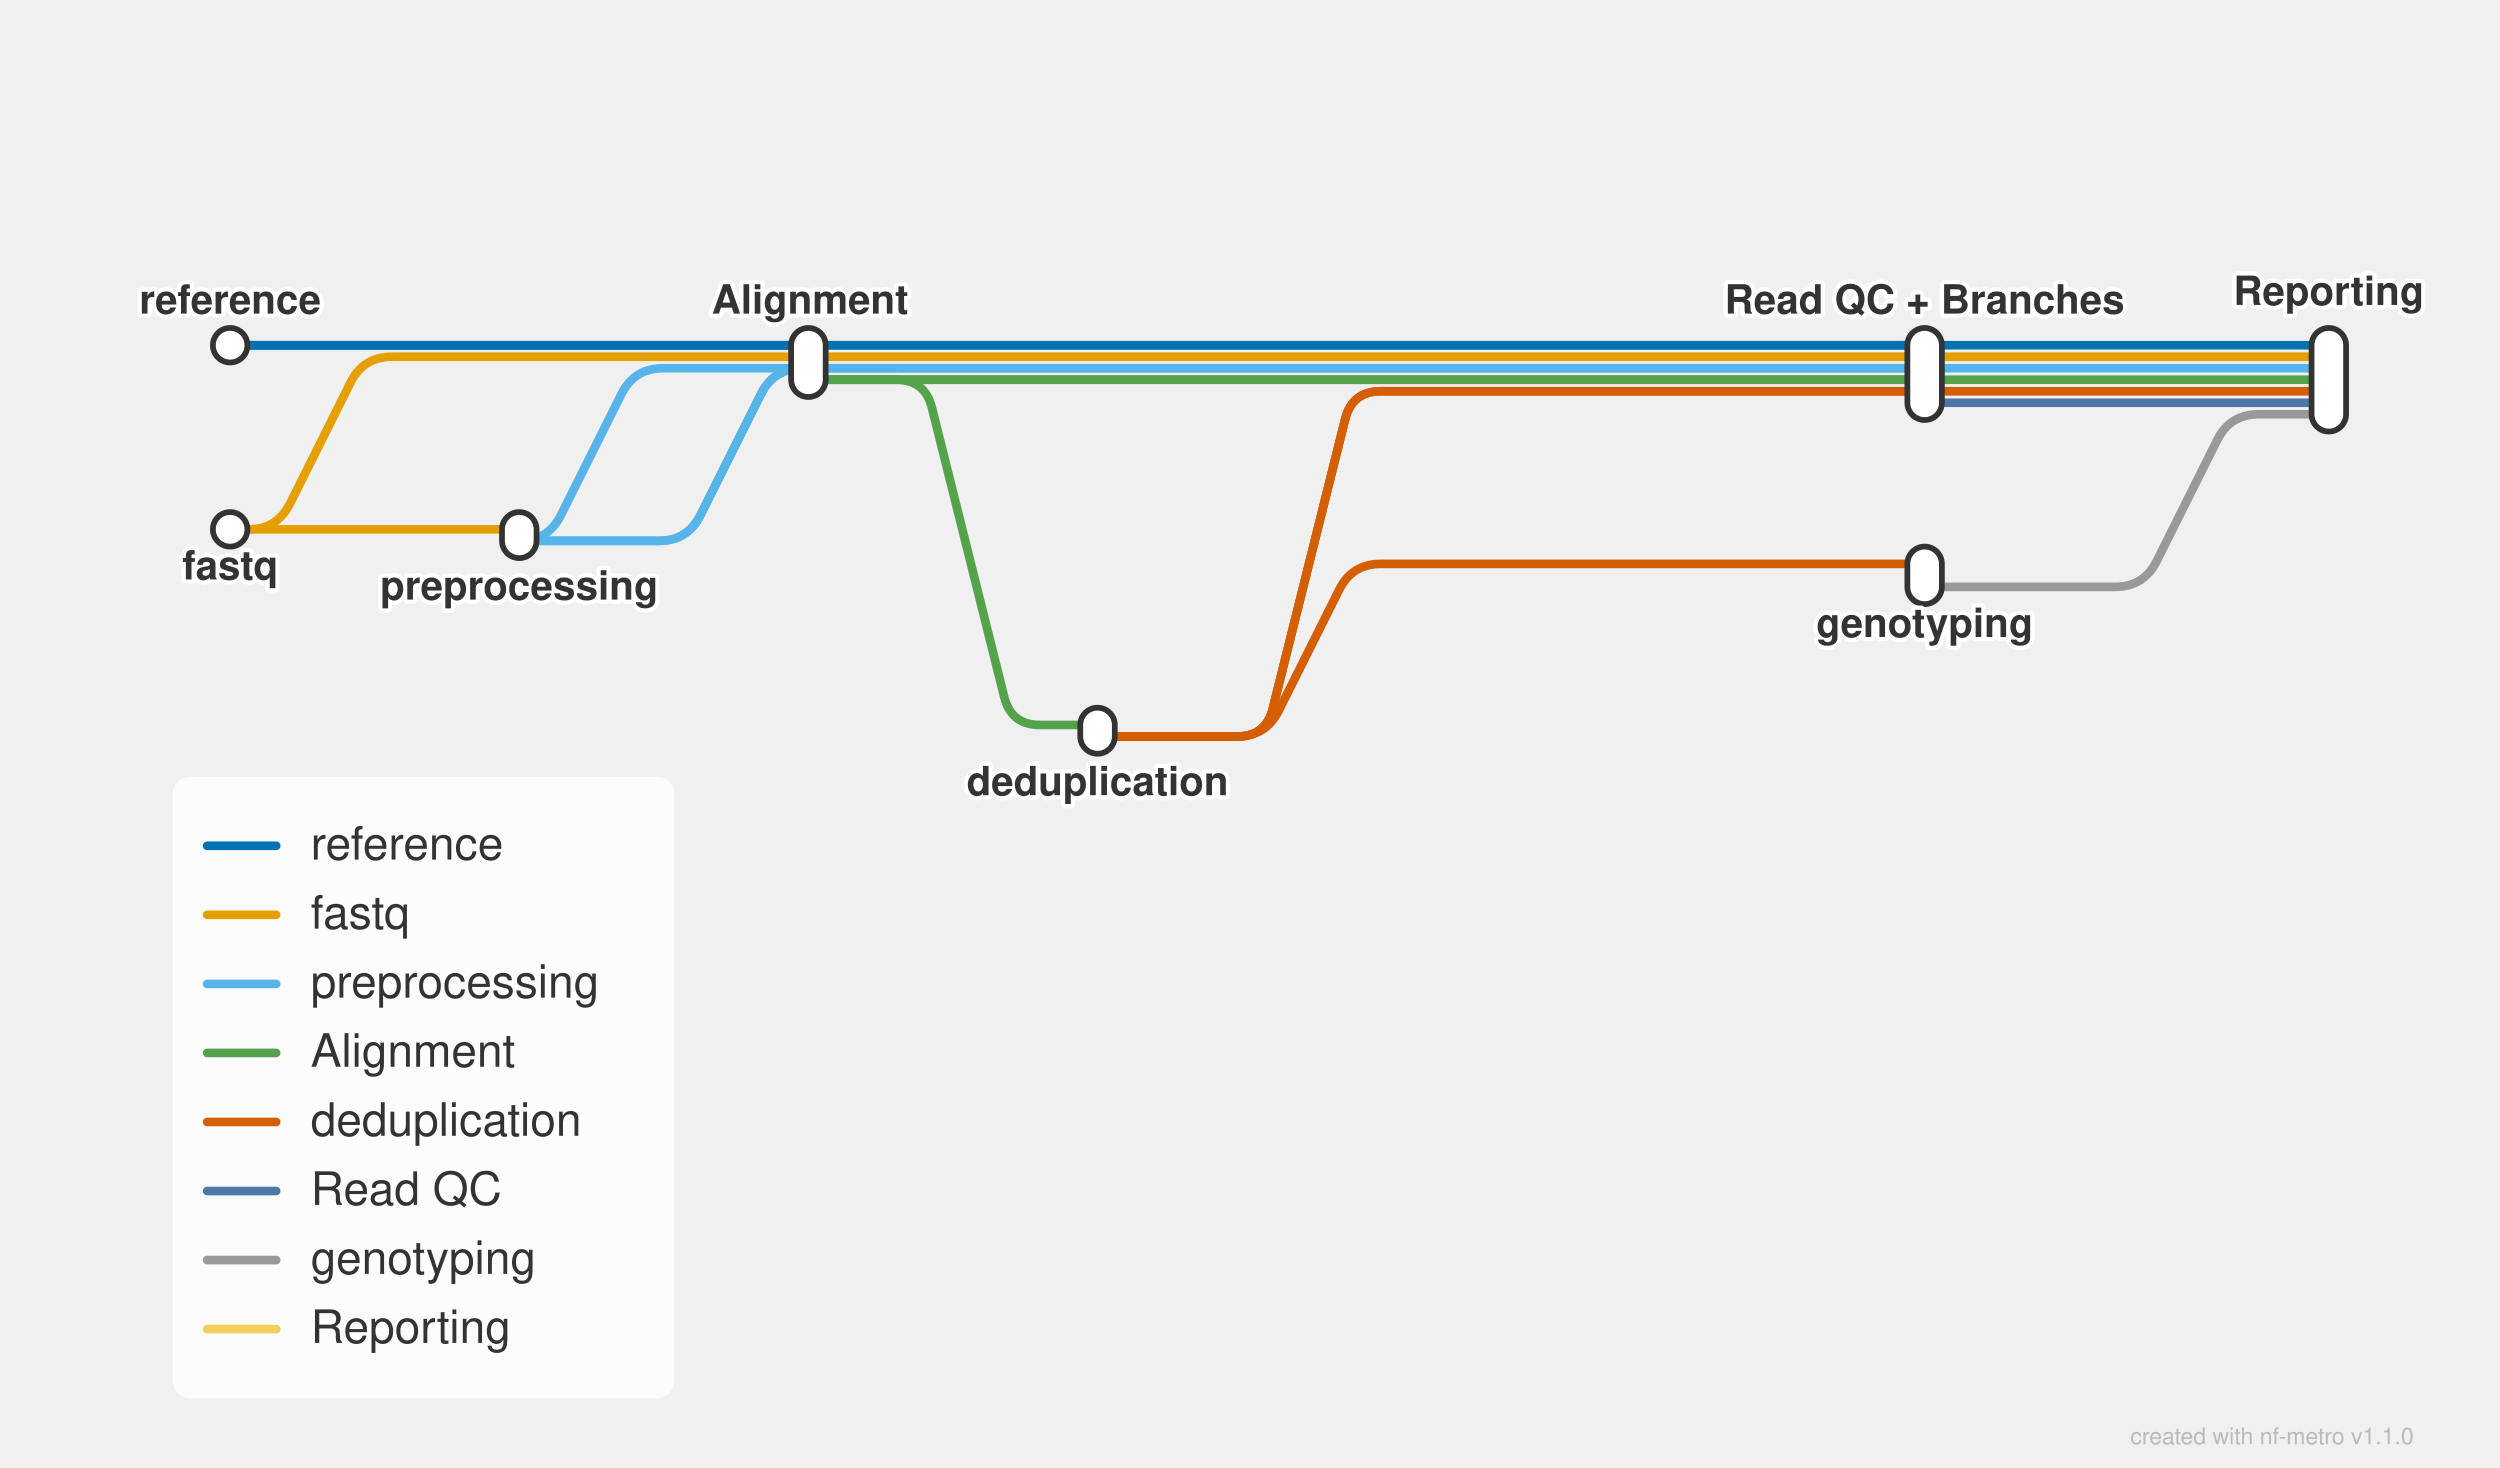
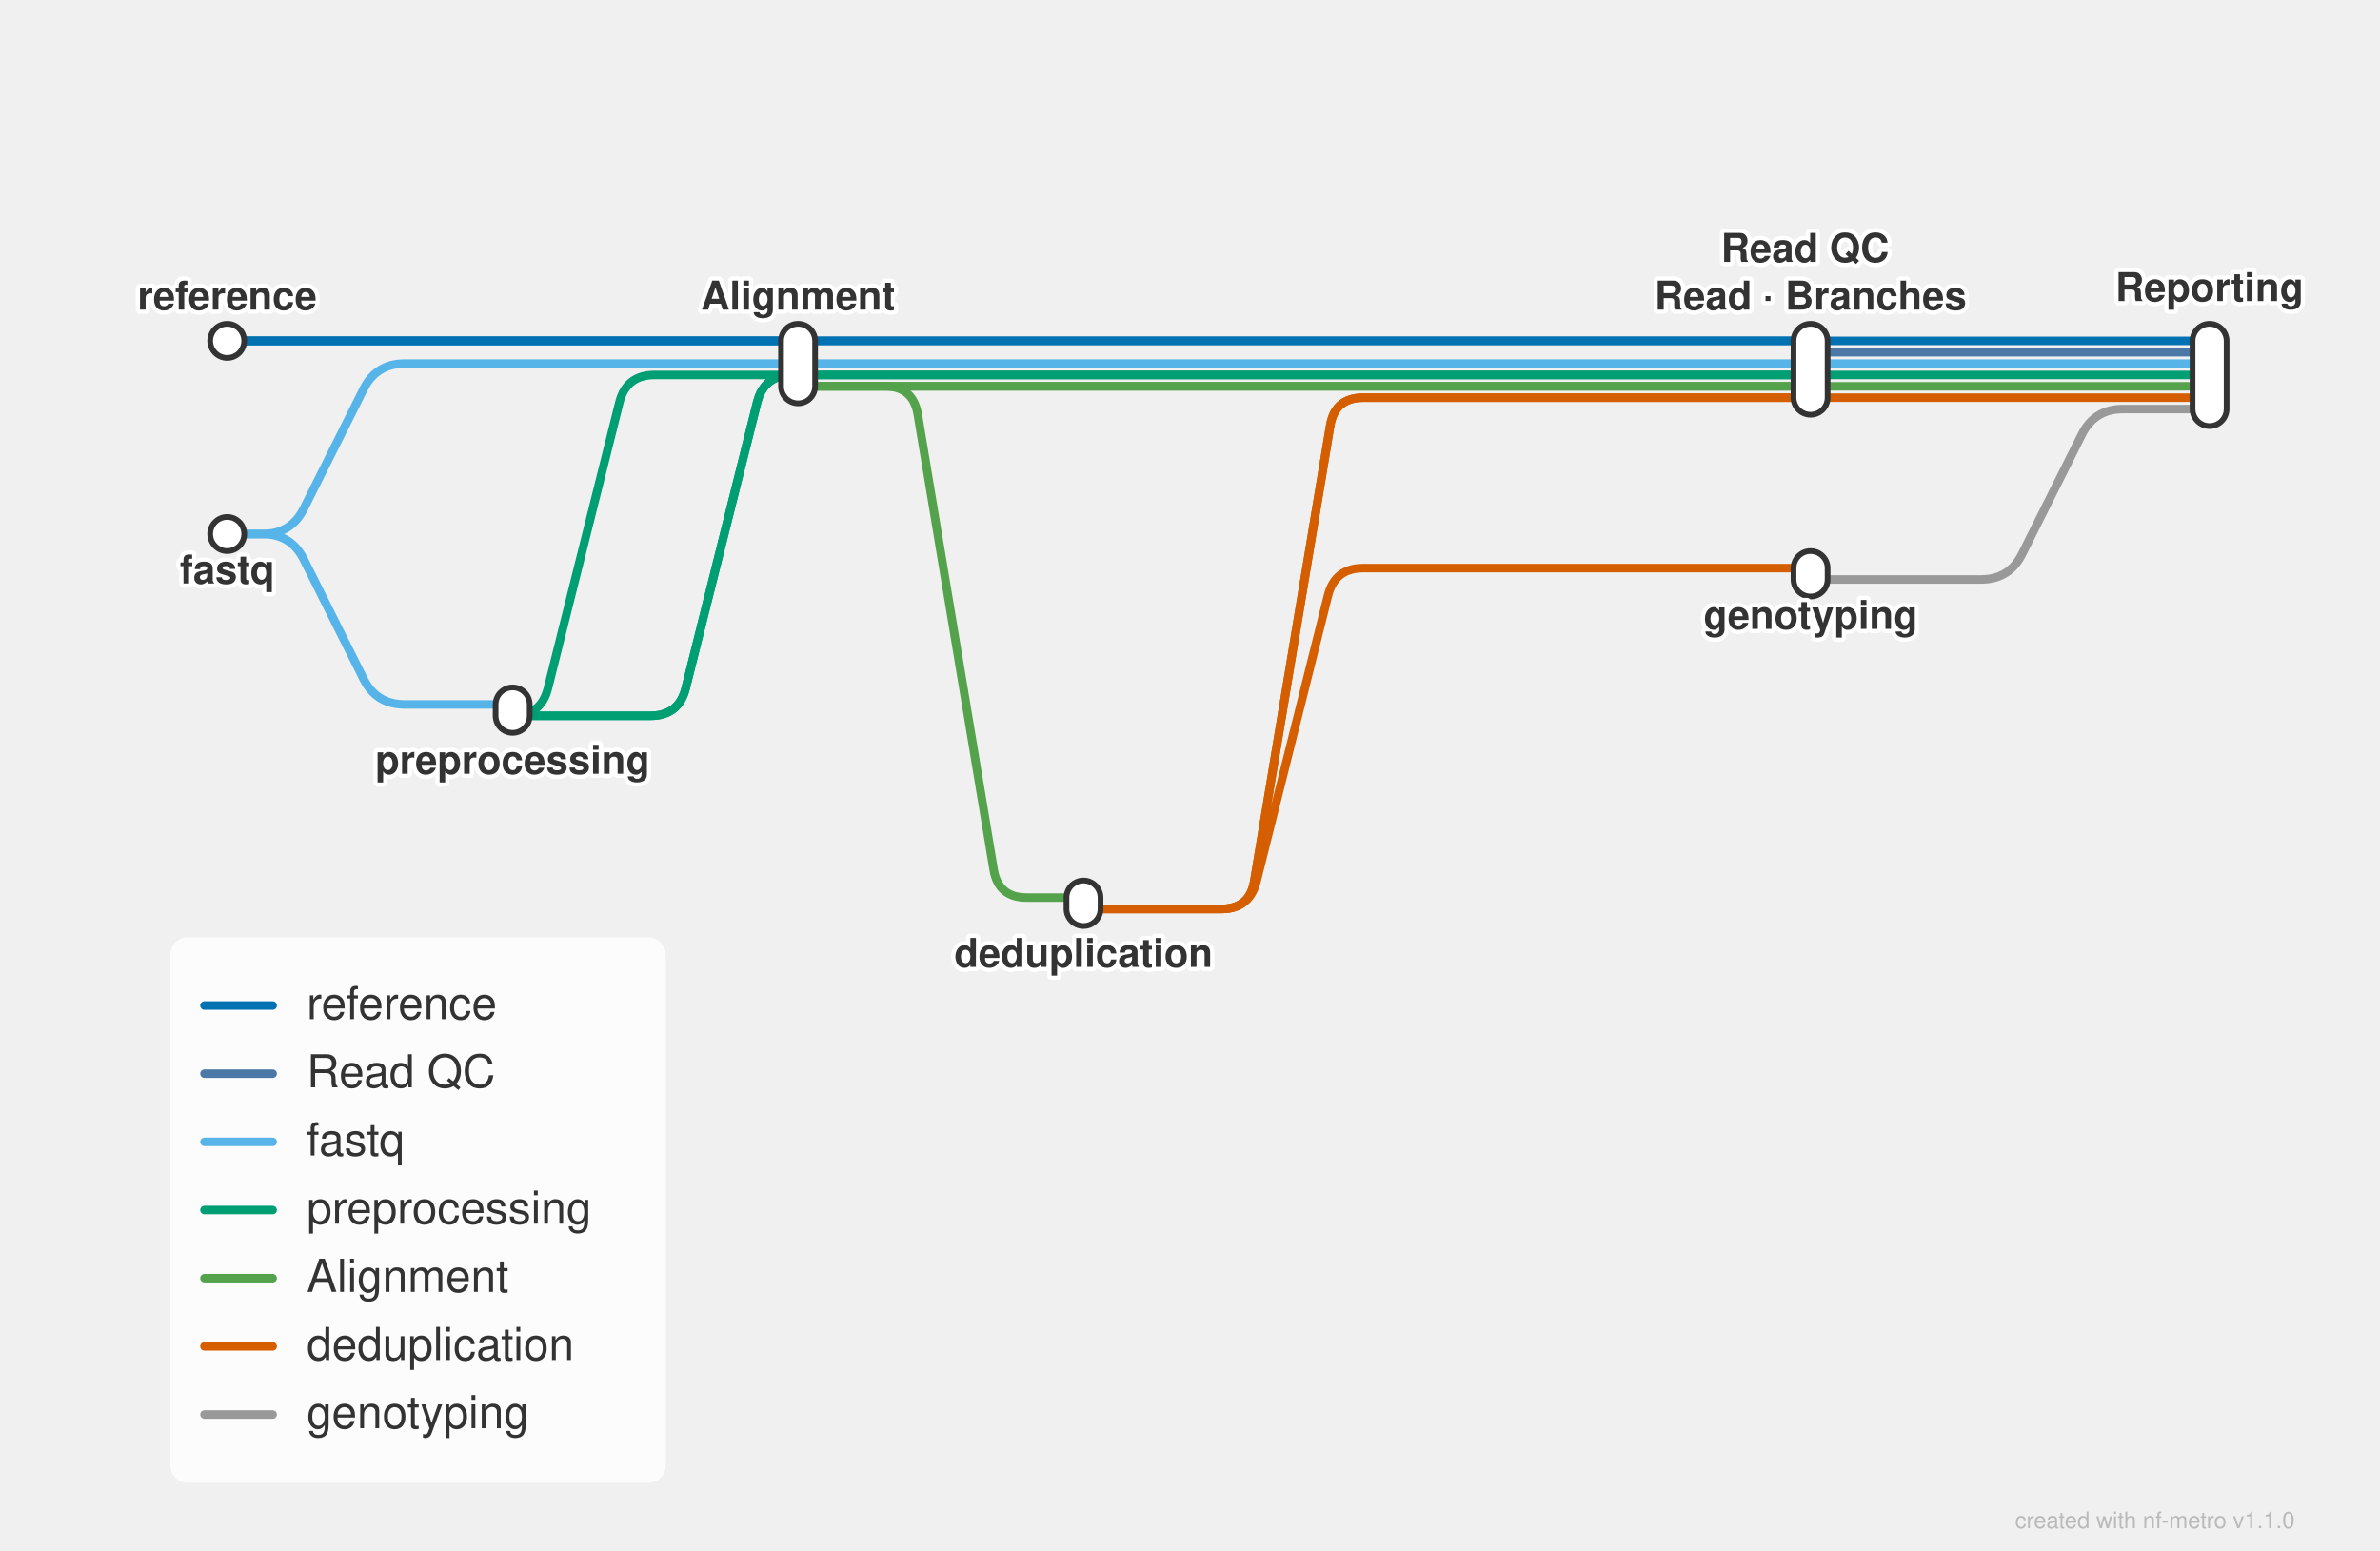
- <svg xmlns="http://www.w3.org/2000/svg" width="869" height="510" viewBox="0 0 869 510">
+ <svg xmlns="http://www.w3.org/2000/svg" width="838" height="546" viewBox="0 0 838 546">
  <defs>
</defs>
  <style>.nf-metro-title { fill: var(--nfm-map-title-color, #111111); }
.nf-metro-station-label { fill: var(--nfm-map-label-color, #333333); }
.nf-metro-section-box { fill: var(--nfm-map-section-fill, #ededed); stroke: var(--nfm-map-section-stroke, #e6e6e6); }
.nf-metro-section-label { fill: var(--nfm-map-section-label-color, #666666); }
.nf-metro-group-label { fill: var(--nfm-map-section-label-color, #666666); }
.nf-metro-group-underline { stroke: var(--nfm-map-section-label-color, #666666); }
.nf-metro-legend-bg { fill: var(--nfm-map-legend-bg, rgba(255, 255, 255, 0.8)); }
.nf-metro-legend-text { fill: var(--nfm-map-legend-text-color, #333333); }
.nf-metro-marker-stroke { stroke: var(--nfm-map-marker-stroke, #333333); }
.nf-metro-label-halo { fill: var(--nfm-map-bg, #ffffff); stroke: var(--nfm-map-bg, #ffffff); }</style>
  <style>@media (prefers-color-scheme: dark) {
    .nf-metro-section-label { fill: #d0d0d0; }
    .nf-metro-section-num-circle { fill: #777777; }
    .nf-metro-title { fill: #ffffff; }
}
</style>
-   <path d="M669.0,204.0 L735.18,204.0 Q745.18,204.0,749.652,195.056 L770.708,152.944 Q775.18,144.0,785.18,144.0 L809.5,144.0" stroke="#999999" stroke-width="3.0" fill="none" stroke-linecap="round" stroke-linejoin="round" class="metro-line-genotyping" data-line-id="genotyping" />
-   <path d="M669.0,140.0 L809.5,140.0" stroke="#4C78A8" stroke-width="3.0" stroke-linecap="round" class="metro-line-qc" data-line-id="qc" />
-   <path d="M381.5,256.0 L430.0,256.0 Q440.0,256.0,442.425,246.299 L467.575,145.701 Q470.0,136.0,480.0,136.0 L669.0,136.0" stroke="#D55E00" stroke-width="3.0" fill="none" stroke-linecap="round" stroke-linejoin="round" class="metro-line-deduplication" data-line-id="deduplication" />
-   <path d="M381.5,256.0 L430.0,256.0 Q440.0,256.0,444.472,247.056 L465.528,204.944 Q470.0,196.0,480.0,196.0 L669.0,196.0" stroke="#D55E00" stroke-width="3.0" fill="none" stroke-linecap="round" stroke-linejoin="round" class="metro-line-deduplication" data-line-id="deduplication" />
-   <path d="M381.5,256.0 L430.0,256.0 Q440.0,256.0,442.425,246.299 L467.575,145.701 Q470.0,136.0,480.0,136.0 L809.5,136.0" stroke="#D55E00" stroke-width="3.0" fill="none" stroke-linecap="round" stroke-linejoin="round" class="metro-line-deduplication" data-line-id="deduplication" />
-   <path d="M281.0,132.0 L669.0,132.0" stroke="#54A24B" stroke-width="3.0" stroke-linecap="round" class="metro-line-align" data-line-id="align" />
-   <path d="M281.0,132.0 L311.5,132.0 Q321.5,132.0,323.925,141.701 L349.075,242.299 Q351.5,252.0,361.5,252.0 L381.5,252.0" stroke="#54A24B" stroke-width="3.0" fill="none" stroke-linecap="round" stroke-linejoin="round" class="metro-line-align" data-line-id="align" />
-   <path d="M281.0,132.0 L809.5,132.0" stroke="#54A24B" stroke-width="3.0" stroke-linecap="round" class="metro-line-align" data-line-id="align" />
-   <path d="M180.5,188.0 L229.0,188.0 Q239.0,188.0,243.472,179.056 L264.528,136.944 Q269.0,128.0,279.0,128.0 L669.0,128.0" stroke="#56B4E9" stroke-width="3.0" fill="none" stroke-linecap="round" stroke-linejoin="round" class="metro-line-preprocessing" data-line-id="preprocessing" />
-   <path d="M180.5,188.0 L180.5,188.0 Q190.5,188.0,194.972,179.056 L216.028,136.944 Q220.5,128.0,230.5,128.0 L281.0,128.0" stroke="#56B4E9" stroke-width="3.0" fill="none" stroke-linecap="round" stroke-linejoin="round" class="metro-line-preprocessing" data-line-id="preprocessing" />
-   <path d="M180.5,188.0 L229.0,188.0 Q239.0,188.0,243.472,179.056 L264.528,136.944 Q269.0,128.0,279.0,128.0 L809.5,128.0" stroke="#56B4E9" stroke-width="3.0" fill="none" stroke-linecap="round" stroke-linejoin="round" class="metro-line-preprocessing" data-line-id="preprocessing" />
-   <path d="M80.0,184.0 L180.5,184.0" stroke="#E69F00" stroke-width="3.0" stroke-linecap="round" class="metro-line-fastq" data-line-id="fastq" />
-   <path d="M80.0,184.0 L86.32,184.0 Q96.32,184.0,100.792,175.056 L121.848,132.944 Q126.32,124.0,136.32,124.0 L809.5,124.0" stroke="#E69F00" stroke-width="3.0" fill="none" stroke-linecap="round" stroke-linejoin="round" class="metro-line-fastq" data-line-id="fastq" />
-   <path d="M80.0,120.0 L669.0,120.0" stroke="#0072B2" stroke-width="3.0" stroke-linecap="round" class="metro-line-reference" data-line-id="reference" />
-   <path d="M80.0,120.0 L809.5,120.0" stroke="#0072B2" stroke-width="3.0" stroke-linecap="round" class="metro-line-reference" data-line-id="reference" />
+   <path d="M637.5,204.0 L697.5,204.0 Q707.5,204.0,711.972,195.056 L733.028,152.944 Q737.5,144.0,747.5,144.0 L778.0,144.0" stroke="#999999" stroke-width="3.0" fill="none" stroke-linecap="round" stroke-linejoin="round" class="metro-line-genotyping" data-line-id="genotyping" />
+   <path d="M381.5,320.0 L430.0,320.0 Q440.0,320.0,442.425,310.299 L467.575,209.701 Q470.0,200.0,480.0,200.0 L637.5,200.0" stroke="#D55E00" stroke-width="3.0" fill="none" stroke-linecap="round" stroke-linejoin="round" class="metro-line-deduplication" data-line-id="deduplication" />
+   <path d="M381.5,320.0 L430.0,320.0 Q440.0,320.0,441.644,310.136 L468.356,149.864 Q470.0,140.0,480.0,140.0 L637.5,140.0" stroke="#D55E00" stroke-width="3.0" fill="none" stroke-linecap="round" stroke-linejoin="round" class="metro-line-deduplication" data-line-id="deduplication" />
+   <path d="M381.5,320.0 L430.0,320.0 Q440.0,320.0,441.644,310.136 L468.356,149.864 Q470.0,140.0,480.0,140.0 L778.0,140.0" stroke="#D55E00" stroke-width="3.0" fill="none" stroke-linecap="round" stroke-linejoin="round" class="metro-line-deduplication" data-line-id="deduplication" />
+   <path d="M281.0,136.0 L311.5,136.0 Q321.5,136.0,323.144,145.864 L349.856,306.136 Q351.5,316.0,361.5,316.0 L381.5,316.0" stroke="#54A24B" stroke-width="3.0" fill="none" stroke-linecap="round" stroke-linejoin="round" class="metro-line-align" data-line-id="align" />
+   <path d="M281.0,136.0 L637.5,136.0" stroke="#54A24B" stroke-width="3.0" stroke-linecap="round" class="metro-line-align" data-line-id="align" />
+   <path d="M281.0,136.0 L778.0,136.0" stroke="#54A24B" stroke-width="3.0" stroke-linecap="round" class="metro-line-align" data-line-id="align" />
+   <path d="M180.5,252.0 L180.5,252.0 Q190.5,252.0,192.925,242.299 L218.075,141.701 Q220.5,132.0,230.5,132.0 L281.0,132.0" stroke="#009E73" stroke-width="3.0" fill="none" stroke-linecap="round" stroke-linejoin="round" class="metro-line-preprocessing" data-line-id="preprocessing" />
+   <path d="M180.5,252.0 L229.0,252.0 Q239.0,252.0,241.425,242.299 L266.575,141.701 Q269.0,132.0,279.0,132.0 L637.5,132.0" stroke="#009E73" stroke-width="3.0" fill="none" stroke-linecap="round" stroke-linejoin="round" class="metro-line-preprocessing" data-line-id="preprocessing" />
+   <path d="M180.5,252.0 L229.0,252.0 Q239.0,252.0,241.425,242.299 L266.575,141.701 Q269.0,132.0,279.0,132.0 L778.0,132.0" stroke="#009E73" stroke-width="3.0" fill="none" stroke-linecap="round" stroke-linejoin="round" class="metro-line-preprocessing" data-line-id="preprocessing" />
+   <path d="M80.0,188.0 L92.5,188.0 Q102.5,188.0,106.972,196.944 L128.028,239.056 Q132.5,248.0,142.5,248.0 L180.5,248.0" stroke="#56B4E9" stroke-width="3.0" fill="none" stroke-linecap="round" stroke-linejoin="round" class="metro-line-fastq" data-line-id="fastq" />
+   <path d="M80.0,188.0 L92.5,188.0 Q102.5,188.0,106.972,179.056 L128.028,136.944 Q132.5,128.0,142.5,128.0 L778.0,128.0" stroke="#56B4E9" stroke-width="3.0" fill="none" stroke-linecap="round" stroke-linejoin="round" class="metro-line-fastq" data-line-id="fastq" />
+   <path d="M637.5,124.0 L778.0,124.0" stroke="#4C78A8" stroke-width="3.0" stroke-linecap="round" class="metro-line-qc" data-line-id="qc" />
  <path d="M80.0,120.0 L281.0,120.0" stroke="#0072B2" stroke-width="3.0" stroke-linecap="round" class="metro-line-reference" data-line-id="reference" />
-   <g class="nf-metro-station-group" data-node-id="n0" data-node-cx="80.0" data-node-cy="120.0" data-node-r="6.0" data-node-groups="reference" data-node-w="12.0" data-node-h="12.0" data-node-rx="6.0">
-     <rect x="74.0" y="114.0" width="12.0" height="12.0" rx="6.0" ry="6.0" fill="#ffffff" stroke="#333333" stroke-width="2.0" class="nf-metro-station" data-station-id="n0" data-station-lines="reference" data-station-label="reference" />
+   <path d="M80.0,120.0 L637.5,120.0" stroke="#0072B2" stroke-width="3.0" stroke-linecap="round" class="metro-line-reference" data-line-id="reference" />
+   <path d="M80.0,120.0 L778.0,120.0" stroke="#0072B2" stroke-width="3.0" stroke-linecap="round" class="metro-line-reference" data-line-id="reference" />
+   <g class="nf-metro-station-group" data-node-id="g_reference_reference" data-node-cx="80.0" data-node-cy="120.0" data-node-r="6.0" data-node-groups="reference" data-node-w="12.0" data-node-h="12.0" data-node-rx="6.0">
+     <rect x="74.0" y="114.0" width="12.0" height="12.0" rx="6.0" ry="6.0" fill="#ffffff" stroke="#333333" stroke-width="2.0" class="nf-metro-station" data-station-id="g_reference_reference" data-station-lines="reference" data-station-label="reference" />
  </g>
-   <g class="nf-metro-station-group" data-node-id="n1" data-node-cx="80.0" data-node-cy="184.0" data-node-r="6.0" data-node-groups="fastq" data-node-w="12.0" data-node-h="12.0" data-node-rx="6.0">
-     <rect x="74.0" y="178.0" width="12.0" height="12.0" rx="6.0" ry="6.0" fill="#ffffff" stroke="#333333" stroke-width="2.0" class="nf-metro-station" data-station-id="n1" data-station-lines="fastq" data-station-label="fastq" />
+   <g class="nf-metro-station-group" data-node-id="g_fastq_fastq" data-node-cx="80.0" data-node-cy="188.0" data-node-r="6.0" data-node-groups="fastq" data-node-w="12.0" data-node-h="12.0" data-node-rx="6.0">
+     <rect x="74.0" y="182.0" width="12.0" height="12.0" rx="6.0" ry="6.0" fill="#ffffff" stroke="#333333" stroke-width="2.0" class="nf-metro-station" data-station-id="g_fastq_fastq" data-station-lines="fastq" data-station-label="fastq" />
  </g>
-   <g class="nf-metro-station-group" data-node-id="n2" data-node-cx="180.5" data-node-cy="186.0" data-node-r="6.0" data-node-groups="fastq,preprocessing" data-node-w="12.0" data-node-h="16.0" data-node-rx="6.0">
-     <rect x="174.5" y="178.0" width="12.0" height="16.0" rx="6.0" ry="6.0" fill="#ffffff" stroke="#333333" stroke-width="2.0" class="nf-metro-station" data-station-id="n2" data-station-lines="fastq,preprocessing" data-station-label="preprocessing" />
+   <g class="nf-metro-station-group" data-node-id="g_preprocessing_preprocessing" data-node-cx="180.5" data-node-cy="250.0" data-node-r="6.0" data-node-groups="fastq,preprocessing" data-node-w="12.0" data-node-h="16.0" data-node-rx="6.0">
+     <rect x="174.5" y="242.0" width="12.0" height="16.0" rx="6.0" ry="6.0" fill="#ffffff" stroke="#333333" stroke-width="2.0" class="nf-metro-station" data-station-id="g_preprocessing_preprocessing" data-station-lines="fastq,preprocessing" data-station-label="preprocessing" />
  </g>
-   <g class="nf-metro-station-group" data-node-id="n3" data-node-cx="281.0" data-node-cy="126.0" data-node-r="6.0" data-node-groups="align,preprocessing,reference" data-node-w="12.0" data-node-h="24.0" data-node-rx="6.0">
-     <rect x="275.0" y="114.0" width="12.0" height="24.0" rx="6.0" ry="6.0" fill="#ffffff" stroke="#333333" stroke-width="2.0" class="nf-metro-station" data-station-id="n3" data-station-lines="align,preprocessing,reference" data-station-label="Alignment" />
+   <g class="nf-metro-station-group" data-node-id="g_align_align" data-node-cx="281.0" data-node-cy="128.0" data-node-r="6.0" data-node-groups="align,preprocessing,reference" data-node-w="12.0" data-node-h="28.0" data-node-rx="6.0">
+     <rect x="275.0" y="114.0" width="12.0" height="28.0" rx="6.0" ry="6.0" fill="#ffffff" stroke="#333333" stroke-width="2.0" class="nf-metro-station" data-station-id="g_align_align" data-station-lines="align,preprocessing,reference" data-station-label="Alignment" />
  </g>
-   <g class="nf-metro-station-group" data-node-id="n4" data-node-cx="381.5" data-node-cy="254.0" data-node-r="6.0" data-node-groups="align,deduplication" data-node-w="12.0" data-node-h="16.0" data-node-rx="6.0">
-     <rect x="375.5" y="246.0" width="12.0" height="16.0" rx="6.0" ry="6.0" fill="#ffffff" stroke="#333333" stroke-width="2.0" class="nf-metro-station" data-station-id="n4" data-station-lines="align,deduplication" data-station-label="deduplication" />
+   <g class="nf-metro-station-group" data-node-id="g_deduplication_deduplication" data-node-cx="381.5" data-node-cy="318.0" data-node-r="6.0" data-node-groups="align,deduplication" data-node-w="12.0" data-node-h="16.0" data-node-rx="6.0">
+     <rect x="375.5" y="310.0" width="12.0" height="16.0" rx="6.0" ry="6.0" fill="#ffffff" stroke="#333333" stroke-width="2.0" class="nf-metro-station" data-station-id="g_deduplication_deduplication" data-station-lines="align,deduplication" data-station-label="deduplication" />
  </g>
-   <g class="nf-metro-station-group" data-node-id="n5" data-node-cx="669.0" data-node-cy="130.0" data-node-r="6.0" data-node-groups="align,deduplication,preprocessing,qc,reference" data-node-w="12.0" data-node-h="32.0" data-node-rx="6.0">
-     <rect x="663.0" y="114.0" width="12.0" height="32.0" rx="6.0" ry="6.0" fill="#ffffff" stroke="#333333" stroke-width="2.0" class="nf-metro-station" data-station-id="n5" data-station-lines="align,deduplication,preprocessing,qc,reference" data-station-label="Read QC + Branches" />
+   <g class="nf-metro-station-group" data-node-id="g_qc_branches_qc" data-node-cx="637.5" data-node-cy="130.0" data-node-r="6.0" data-node-groups="align,deduplication,preprocessing,qc,reference" data-node-w="12.0" data-node-h="32.0" data-node-rx="6.0">
+     <rect x="631.5" y="114.0" width="12.0" height="32.0" rx="6.0" ry="6.0" fill="#ffffff" stroke="#333333" stroke-width="2.0" class="nf-metro-station" data-station-id="g_qc_branches_qc" data-station-lines="align,deduplication,preprocessing,qc,reference" data-station-label="Read QC Read · Branches" />
  </g>
-   <g class="nf-metro-station-group" data-node-id="n6" data-node-cx="669.0" data-node-cy="200.0" data-node-r="6.0" data-node-groups="deduplication,genotyping" data-node-w="12.0" data-node-h="20.0" data-node-rx="6.0">
-     <rect x="663.0" y="190.0" width="12.0" height="20.0" rx="6.0" ry="6.0" fill="#ffffff" stroke="#333333" stroke-width="2.0" class="nf-metro-station" data-station-id="n6" data-station-lines="deduplication,genotyping" data-station-label="genotyping" />
+   <g class="nf-metro-station-group" data-node-id="g_genotyping_genotyping" data-node-cx="637.5" data-node-cy="202.0" data-node-r="6.0" data-node-groups="deduplication,genotyping" data-node-w="12.0" data-node-h="16.0" data-node-rx="6.0">
+     <rect x="631.5" y="194.0" width="12.0" height="16.0" rx="6.0" ry="6.0" fill="#ffffff" stroke="#333333" stroke-width="2.0" class="nf-metro-station" data-station-id="g_genotyping_genotyping" data-station-lines="deduplication,genotyping" data-station-label="genotyping" />
  </g>
-   <g class="nf-metro-station-group" data-node-id="n7" data-node-cx="809.5" data-node-cy="132.0" data-node-r="6.0" data-node-groups="align,deduplication,fastq,genotyping,preprocessing,qc,reference" data-node-w="12.0" data-node-h="36.0" data-node-rx="6.0">
-     <rect x="803.5" y="114.0" width="12.0" height="36.0" rx="6.0" ry="6.0" fill="#ffffff" stroke="#333333" stroke-width="2.0" class="nf-metro-station" data-station-id="n7" data-station-lines="align,deduplication,fastq,genotyping,preprocessing,qc,reference" data-station-label="Reporting" />
+   <g class="nf-metro-station-group" data-node-id="g_report_generic" data-node-cx="778.0" data-node-cy="132.0" data-node-r="6.0" data-node-groups="align,deduplication,fastq,genotyping,preprocessing,qc,reference" data-node-w="12.0" data-node-h="36.0" data-node-rx="6.0">
+     <rect x="772.0" y="114.0" width="12.0" height="36.0" rx="6.0" ry="6.0" fill="#ffffff" stroke="#333333" stroke-width="2.0" class="nf-metro-station" data-station-id="g_report_generic" data-station-lines="align,deduplication,fastq,genotyping,preprocessing,qc,reference" data-station-label="Reporting" />
  </g>
  <text x="80.0" y="109.0" font-size="14.0" fill="#ffffff" stroke="#ffffff" stroke-width="3.0" stroke-linejoin="round" font-family="'Helvetica Neue', Helvetica, Arial, sans-serif" font-weight="bold" aria-hidden="true" class="nf-metro-label-halo" text-anchor="middle" dominant-baseline="auto">reference</text>
-   <text x="80.0" y="109.0" font-size="14.0" fill="#333333" font-family="'Helvetica Neue', Helvetica, Arial, sans-serif" font-weight="bold" text-anchor="middle" dominant-baseline="auto" data-station-id="n0" class="nf-metro-station-label">reference</text>
-   <text x="80.0" y="195.0" font-size="14.0" fill="#ffffff" stroke="#ffffff" stroke-width="3.0" stroke-linejoin="round" font-family="'Helvetica Neue', Helvetica, Arial, sans-serif" font-weight="bold" aria-hidden="true" class="nf-metro-label-halo" text-anchor="middle" dominant-baseline="hanging">fastq</text>
-   <text x="80.0" y="195.0" font-size="14.0" fill="#333333" font-family="'Helvetica Neue', Helvetica, Arial, sans-serif" font-weight="bold" text-anchor="middle" dominant-baseline="hanging" data-station-id="n1" class="nf-metro-station-label">fastq</text>
-   <text x="180.5" y="202.0" font-size="14.0" fill="#ffffff" stroke="#ffffff" stroke-width="3.0" stroke-linejoin="round" font-family="'Helvetica Neue', Helvetica, Arial, sans-serif" font-weight="bold" aria-hidden="true" class="nf-metro-label-halo" text-anchor="middle" dominant-baseline="hanging">preprocessing</text>
-   <text x="180.5" y="202.0" font-size="14.0" fill="#333333" font-family="'Helvetica Neue', Helvetica, Arial, sans-serif" font-weight="bold" text-anchor="middle" dominant-baseline="hanging" data-station-id="n2" class="nf-metro-station-label">preprocessing</text>
-   <text x="281.6" y="109.0" font-size="14.0" fill="#ffffff" stroke="#ffffff" stroke-width="3.0" stroke-linejoin="round" font-family="'Helvetica Neue', Helvetica, Arial, sans-serif" font-weight="bold" aria-hidden="true" class="nf-metro-label-halo" text-anchor="middle" dominant-baseline="auto">Alignment</text>
-   <text x="281.6" y="109.0" font-size="14.0" fill="#333333" font-family="'Helvetica Neue', Helvetica, Arial, sans-serif" font-weight="bold" text-anchor="middle" dominant-baseline="auto" data-station-id="n3" class="nf-metro-station-label">Alignment</text>
-   <text x="381.5" y="270.0" font-size="14.0" fill="#ffffff" stroke="#ffffff" stroke-width="3.0" stroke-linejoin="round" font-family="'Helvetica Neue', Helvetica, Arial, sans-serif" font-weight="bold" aria-hidden="true" class="nf-metro-label-halo" text-anchor="middle" dominant-baseline="hanging">deduplication</text>
-   <text x="381.5" y="270.0" font-size="14.0" fill="#333333" font-family="'Helvetica Neue', Helvetica, Arial, sans-serif" font-weight="bold" text-anchor="middle" dominant-baseline="hanging" data-station-id="n4" class="nf-metro-station-label">deduplication</text>
-   <text x="669.0" y="109.0" font-size="14.0" fill="#ffffff" stroke="#ffffff" stroke-width="3.0" stroke-linejoin="round" font-family="'Helvetica Neue', Helvetica, Arial, sans-serif" font-weight="bold" aria-hidden="true" class="nf-metro-label-halo" text-anchor="middle" dominant-baseline="auto">Read QC + Branches</text>
-   <text x="669.0" y="109.0" font-size="14.0" fill="#333333" font-family="'Helvetica Neue', Helvetica, Arial, sans-serif" font-weight="bold" text-anchor="middle" dominant-baseline="auto" data-station-id="n5" class="nf-metro-station-label">Read QC + Branches</text>
-   <text x="669.0" y="215.0" font-size="14.0" fill="#ffffff" stroke="#ffffff" stroke-width="3.0" stroke-linejoin="round" font-family="'Helvetica Neue', Helvetica, Arial, sans-serif" font-weight="bold" aria-hidden="true" class="nf-metro-label-halo" text-anchor="middle" dominant-baseline="hanging">genotyping</text>
-   <text x="669.0" y="215.0" font-size="14.0" fill="#333333" font-family="'Helvetica Neue', Helvetica, Arial, sans-serif" font-weight="bold" text-anchor="middle" dominant-baseline="hanging" data-station-id="n6" class="nf-metro-station-label">genotyping</text>
-   <text x="809.5" y="106.0" font-size="14.0" fill="#ffffff" stroke="#ffffff" stroke-width="3.0" stroke-linejoin="round" font-family="'Helvetica Neue', Helvetica, Arial, sans-serif" font-weight="bold" aria-hidden="true" class="nf-metro-label-halo" text-anchor="middle" dominant-baseline="auto">Reporting</text>
-   <text x="809.5" y="106.0" font-size="14.0" fill="#333333" font-family="'Helvetica Neue', Helvetica, Arial, sans-serif" font-weight="bold" text-anchor="middle" dominant-baseline="auto" data-station-id="n7" class="nf-metro-station-label">Reporting</text>
-   <rect x="60.0" y="270.0" width="174.4" height="216.0" rx="6" ry="6" fill="rgba(255, 255, 255, 0.8)" class="nf-metro-legend-bg" />
-   <path d="M72.0,294.0 L96.0,294.0" stroke="#0072B2" stroke-width="3.0" stroke-linecap="round" />
-   <text x="108.0" y="294.0" font-size="16.0" fill="#333333" font-family="'Helvetica Neue', Helvetica, Arial, sans-serif" dy="0.3em" class="nf-metro-legend-text">reference</text>
-   <path d="M72.0,318.0 L96.0,318.0" stroke="#E69F00" stroke-width="3.0" stroke-linecap="round" />
-   <text x="108.0" y="318.0" font-size="16.0" fill="#333333" font-family="'Helvetica Neue', Helvetica, Arial, sans-serif" dy="0.3em" class="nf-metro-legend-text">fastq</text>
-   <path d="M72.0,342.0 L96.0,342.0" stroke="#56B4E9" stroke-width="3.0" stroke-linecap="round" />
-   <text x="108.0" y="342.0" font-size="16.0" fill="#333333" font-family="'Helvetica Neue', Helvetica, Arial, sans-serif" dy="0.3em" class="nf-metro-legend-text">preprocessing</text>
-   <path d="M72.0,366.0 L96.0,366.0" stroke="#54A24B" stroke-width="3.0" stroke-linecap="round" />
-   <text x="108.0" y="366.0" font-size="16.0" fill="#333333" font-family="'Helvetica Neue', Helvetica, Arial, sans-serif" dy="0.3em" class="nf-metro-legend-text">Alignment</text>
-   <path d="M72.0,390.0 L96.0,390.0" stroke="#D55E00" stroke-width="3.0" stroke-linecap="round" />
-   <text x="108.0" y="390.0" font-size="16.0" fill="#333333" font-family="'Helvetica Neue', Helvetica, Arial, sans-serif" dy="0.3em" class="nf-metro-legend-text">deduplication</text>
-   <path d="M72.0,414.0 L96.0,414.0" stroke="#4C78A8" stroke-width="3.0" stroke-linecap="round" />
-   <text x="108.0" y="414.0" font-size="16.0" fill="#333333" font-family="'Helvetica Neue', Helvetica, Arial, sans-serif" dy="0.3em" class="nf-metro-legend-text">Read QC</text>
-   <path d="M72.0,438.0 L96.0,438.0" stroke="#999999" stroke-width="3.0" stroke-linecap="round" />
-   <text x="108.0" y="438.0" font-size="16.0" fill="#333333" font-family="'Helvetica Neue', Helvetica, Arial, sans-serif" dy="0.3em" class="nf-metro-legend-text">genotyping</text>
-   <path d="M72.0,462.0 L96.0,462.0" stroke="#F2CF5B" stroke-width="3.0" stroke-linecap="round" />
-   <text x="108.0" y="462.0" font-size="16.0" fill="#333333" font-family="'Helvetica Neue', Helvetica, Arial, sans-serif" dy="0.3em" class="nf-metro-legend-text">Reporting</text>
-   <text x="839.0" y="502.0" font-size="8" fill="rgba(150, 150, 150, 0.6)" font-family="'Helvetica Neue', Helvetica, Arial, sans-serif" text-anchor="end">created with nf-metro v1.1.0</text>
+   <text x="80.0" y="109.0" font-size="14.0" fill="#333333" font-family="'Helvetica Neue', Helvetica, Arial, sans-serif" font-weight="bold" text-anchor="middle" dominant-baseline="auto" data-station-id="g_reference_reference" class="nf-metro-station-label">reference</text>
+   <text x="80.0" y="199.0" font-size="14.0" fill="#ffffff" stroke="#ffffff" stroke-width="3.0" stroke-linejoin="round" font-family="'Helvetica Neue', Helvetica, Arial, sans-serif" font-weight="bold" aria-hidden="true" class="nf-metro-label-halo" text-anchor="middle" dominant-baseline="hanging">fastq</text>
+   <text x="80.0" y="199.0" font-size="14.0" fill="#333333" font-family="'Helvetica Neue', Helvetica, Arial, sans-serif" font-weight="bold" text-anchor="middle" dominant-baseline="hanging" data-station-id="g_fastq_fastq" class="nf-metro-station-label">fastq</text>
+   <text x="180.5" y="266.0" font-size="14.0" fill="#ffffff" stroke="#ffffff" stroke-width="3.0" stroke-linejoin="round" font-family="'Helvetica Neue', Helvetica, Arial, sans-serif" font-weight="bold" aria-hidden="true" class="nf-metro-label-halo" text-anchor="middle" dominant-baseline="hanging">preprocessing</text>
+   <text x="180.5" y="266.0" font-size="14.0" fill="#333333" font-family="'Helvetica Neue', Helvetica, Arial, sans-serif" font-weight="bold" text-anchor="middle" dominant-baseline="hanging" data-station-id="g_preprocessing_preprocessing" class="nf-metro-station-label">preprocessing</text>
+   <text x="281.0" y="109.0" font-size="14.0" fill="#ffffff" stroke="#ffffff" stroke-width="3.0" stroke-linejoin="round" font-family="'Helvetica Neue', Helvetica, Arial, sans-serif" font-weight="bold" aria-hidden="true" class="nf-metro-label-halo" text-anchor="middle" dominant-baseline="auto">Alignment</text>
+   <text x="281.0" y="109.0" font-size="14.0" fill="#333333" font-family="'Helvetica Neue', Helvetica, Arial, sans-serif" font-weight="bold" text-anchor="middle" dominant-baseline="auto" data-station-id="g_align_align" class="nf-metro-station-label">Alignment</text>
+   <text x="381.5" y="334.0" font-size="14.0" fill="#ffffff" stroke="#ffffff" stroke-width="3.0" stroke-linejoin="round" font-family="'Helvetica Neue', Helvetica, Arial, sans-serif" font-weight="bold" aria-hidden="true" class="nf-metro-label-halo" text-anchor="middle" dominant-baseline="hanging">deduplication</text>
+   <text x="381.5" y="334.0" font-size="14.0" fill="#333333" font-family="'Helvetica Neue', Helvetica, Arial, sans-serif" font-weight="bold" text-anchor="middle" dominant-baseline="hanging" data-station-id="g_deduplication_deduplication" class="nf-metro-station-label">deduplication</text>
+   <text x="637.5" y="92.2" font-size="14.0" fill="#ffffff" stroke="#ffffff" stroke-width="3.0" stroke-linejoin="round" font-family="'Helvetica Neue', Helvetica, Arial, sans-serif" font-weight="bold" aria-hidden="true" class="nf-metro-label-halo" text-anchor="middle" dominant-baseline="auto">
+     <tspan x="637.5" dy="0em">Read QC</tspan>
+     <tspan x="637.5" dy="1.2em">Read · Branches</tspan>
+   </text>
+   <text x="637.5" y="92.2" font-size="14.0" fill="#333333" font-family="'Helvetica Neue', Helvetica, Arial, sans-serif" font-weight="bold" text-anchor="middle" dominant-baseline="auto" data-station-id="g_qc_branches_qc" class="nf-metro-station-label">
+     <tspan x="637.5" dy="0em">Read QC</tspan>
+     <tspan x="637.5" dy="1.2em">Read · Branches</tspan>
+   </text>
+   <text x="637.5" y="215.0" font-size="14.0" fill="#ffffff" stroke="#ffffff" stroke-width="3.0" stroke-linejoin="round" font-family="'Helvetica Neue', Helvetica, Arial, sans-serif" font-weight="bold" aria-hidden="true" class="nf-metro-label-halo" text-anchor="middle" dominant-baseline="hanging">genotyping</text>
+   <text x="637.5" y="215.0" font-size="14.0" fill="#333333" font-family="'Helvetica Neue', Helvetica, Arial, sans-serif" font-weight="bold" text-anchor="middle" dominant-baseline="hanging" data-station-id="g_genotyping_genotyping" class="nf-metro-station-label">genotyping</text>
+   <text x="778.0" y="106.0" font-size="14.0" fill="#ffffff" stroke="#ffffff" stroke-width="3.0" stroke-linejoin="round" font-family="'Helvetica Neue', Helvetica, Arial, sans-serif" font-weight="bold" aria-hidden="true" class="nf-metro-label-halo" text-anchor="middle" dominant-baseline="auto">Reporting</text>
+   <text x="778.0" y="106.0" font-size="14.0" fill="#333333" font-family="'Helvetica Neue', Helvetica, Arial, sans-serif" font-weight="bold" text-anchor="middle" dominant-baseline="auto" data-station-id="g_report_generic" class="nf-metro-station-label">Reporting</text>
+   <rect x="60.0" y="330.0" width="174.4" height="192.0" rx="6" ry="6" fill="rgba(255, 255, 255, 0.8)" class="nf-metro-legend-bg" />
+   <path d="M72.0,354.0 L96.0,354.0" stroke="#0072B2" stroke-width="3.0" stroke-linecap="round" />
+   <text x="108.0" y="354.0" font-size="16.0" fill="#333333" font-family="'Helvetica Neue', Helvetica, Arial, sans-serif" dy="0.3em" class="nf-metro-legend-text">reference</text>
+   <path d="M72.0,378.0 L96.0,378.0" stroke="#4C78A8" stroke-width="3.0" stroke-linecap="round" />
+   <text x="108.0" y="378.0" font-size="16.0" fill="#333333" font-family="'Helvetica Neue', Helvetica, Arial, sans-serif" dy="0.3em" class="nf-metro-legend-text">Read QC</text>
+   <path d="M72.0,402.0 L96.0,402.0" stroke="#56B4E9" stroke-width="3.0" stroke-linecap="round" />
+   <text x="108.0" y="402.0" font-size="16.0" fill="#333333" font-family="'Helvetica Neue', Helvetica, Arial, sans-serif" dy="0.3em" class="nf-metro-legend-text">fastq</text>
+   <path d="M72.0,426.0 L96.0,426.0" stroke="#009E73" stroke-width="3.0" stroke-linecap="round" />
+   <text x="108.0" y="426.0" font-size="16.0" fill="#333333" font-family="'Helvetica Neue', Helvetica, Arial, sans-serif" dy="0.3em" class="nf-metro-legend-text">preprocessing</text>
+   <path d="M72.0,450.0 L96.0,450.0" stroke="#54A24B" stroke-width="3.0" stroke-linecap="round" />
+   <text x="108.0" y="450.0" font-size="16.0" fill="#333333" font-family="'Helvetica Neue', Helvetica, Arial, sans-serif" dy="0.3em" class="nf-metro-legend-text">Alignment</text>
+   <path d="M72.0,474.0 L96.0,474.0" stroke="#D55E00" stroke-width="3.0" stroke-linecap="round" />
+   <text x="108.0" y="474.0" font-size="16.0" fill="#333333" font-family="'Helvetica Neue', Helvetica, Arial, sans-serif" dy="0.3em" class="nf-metro-legend-text">deduplication</text>
+   <path d="M72.0,498.0 L96.0,498.0" stroke="#999999" stroke-width="3.0" stroke-linecap="round" />
+   <text x="108.0" y="498.0" font-size="16.0" fill="#333333" font-family="'Helvetica Neue', Helvetica, Arial, sans-serif" dy="0.3em" class="nf-metro-legend-text">genotyping</text>
+   <text x="808.0" y="538.0" font-size="8" fill="rgba(150, 150, 150, 0.6)" font-family="'Helvetica Neue', Helvetica, Arial, sans-serif" text-anchor="end">created with nf-metro v1.1.0</text>
</svg>
